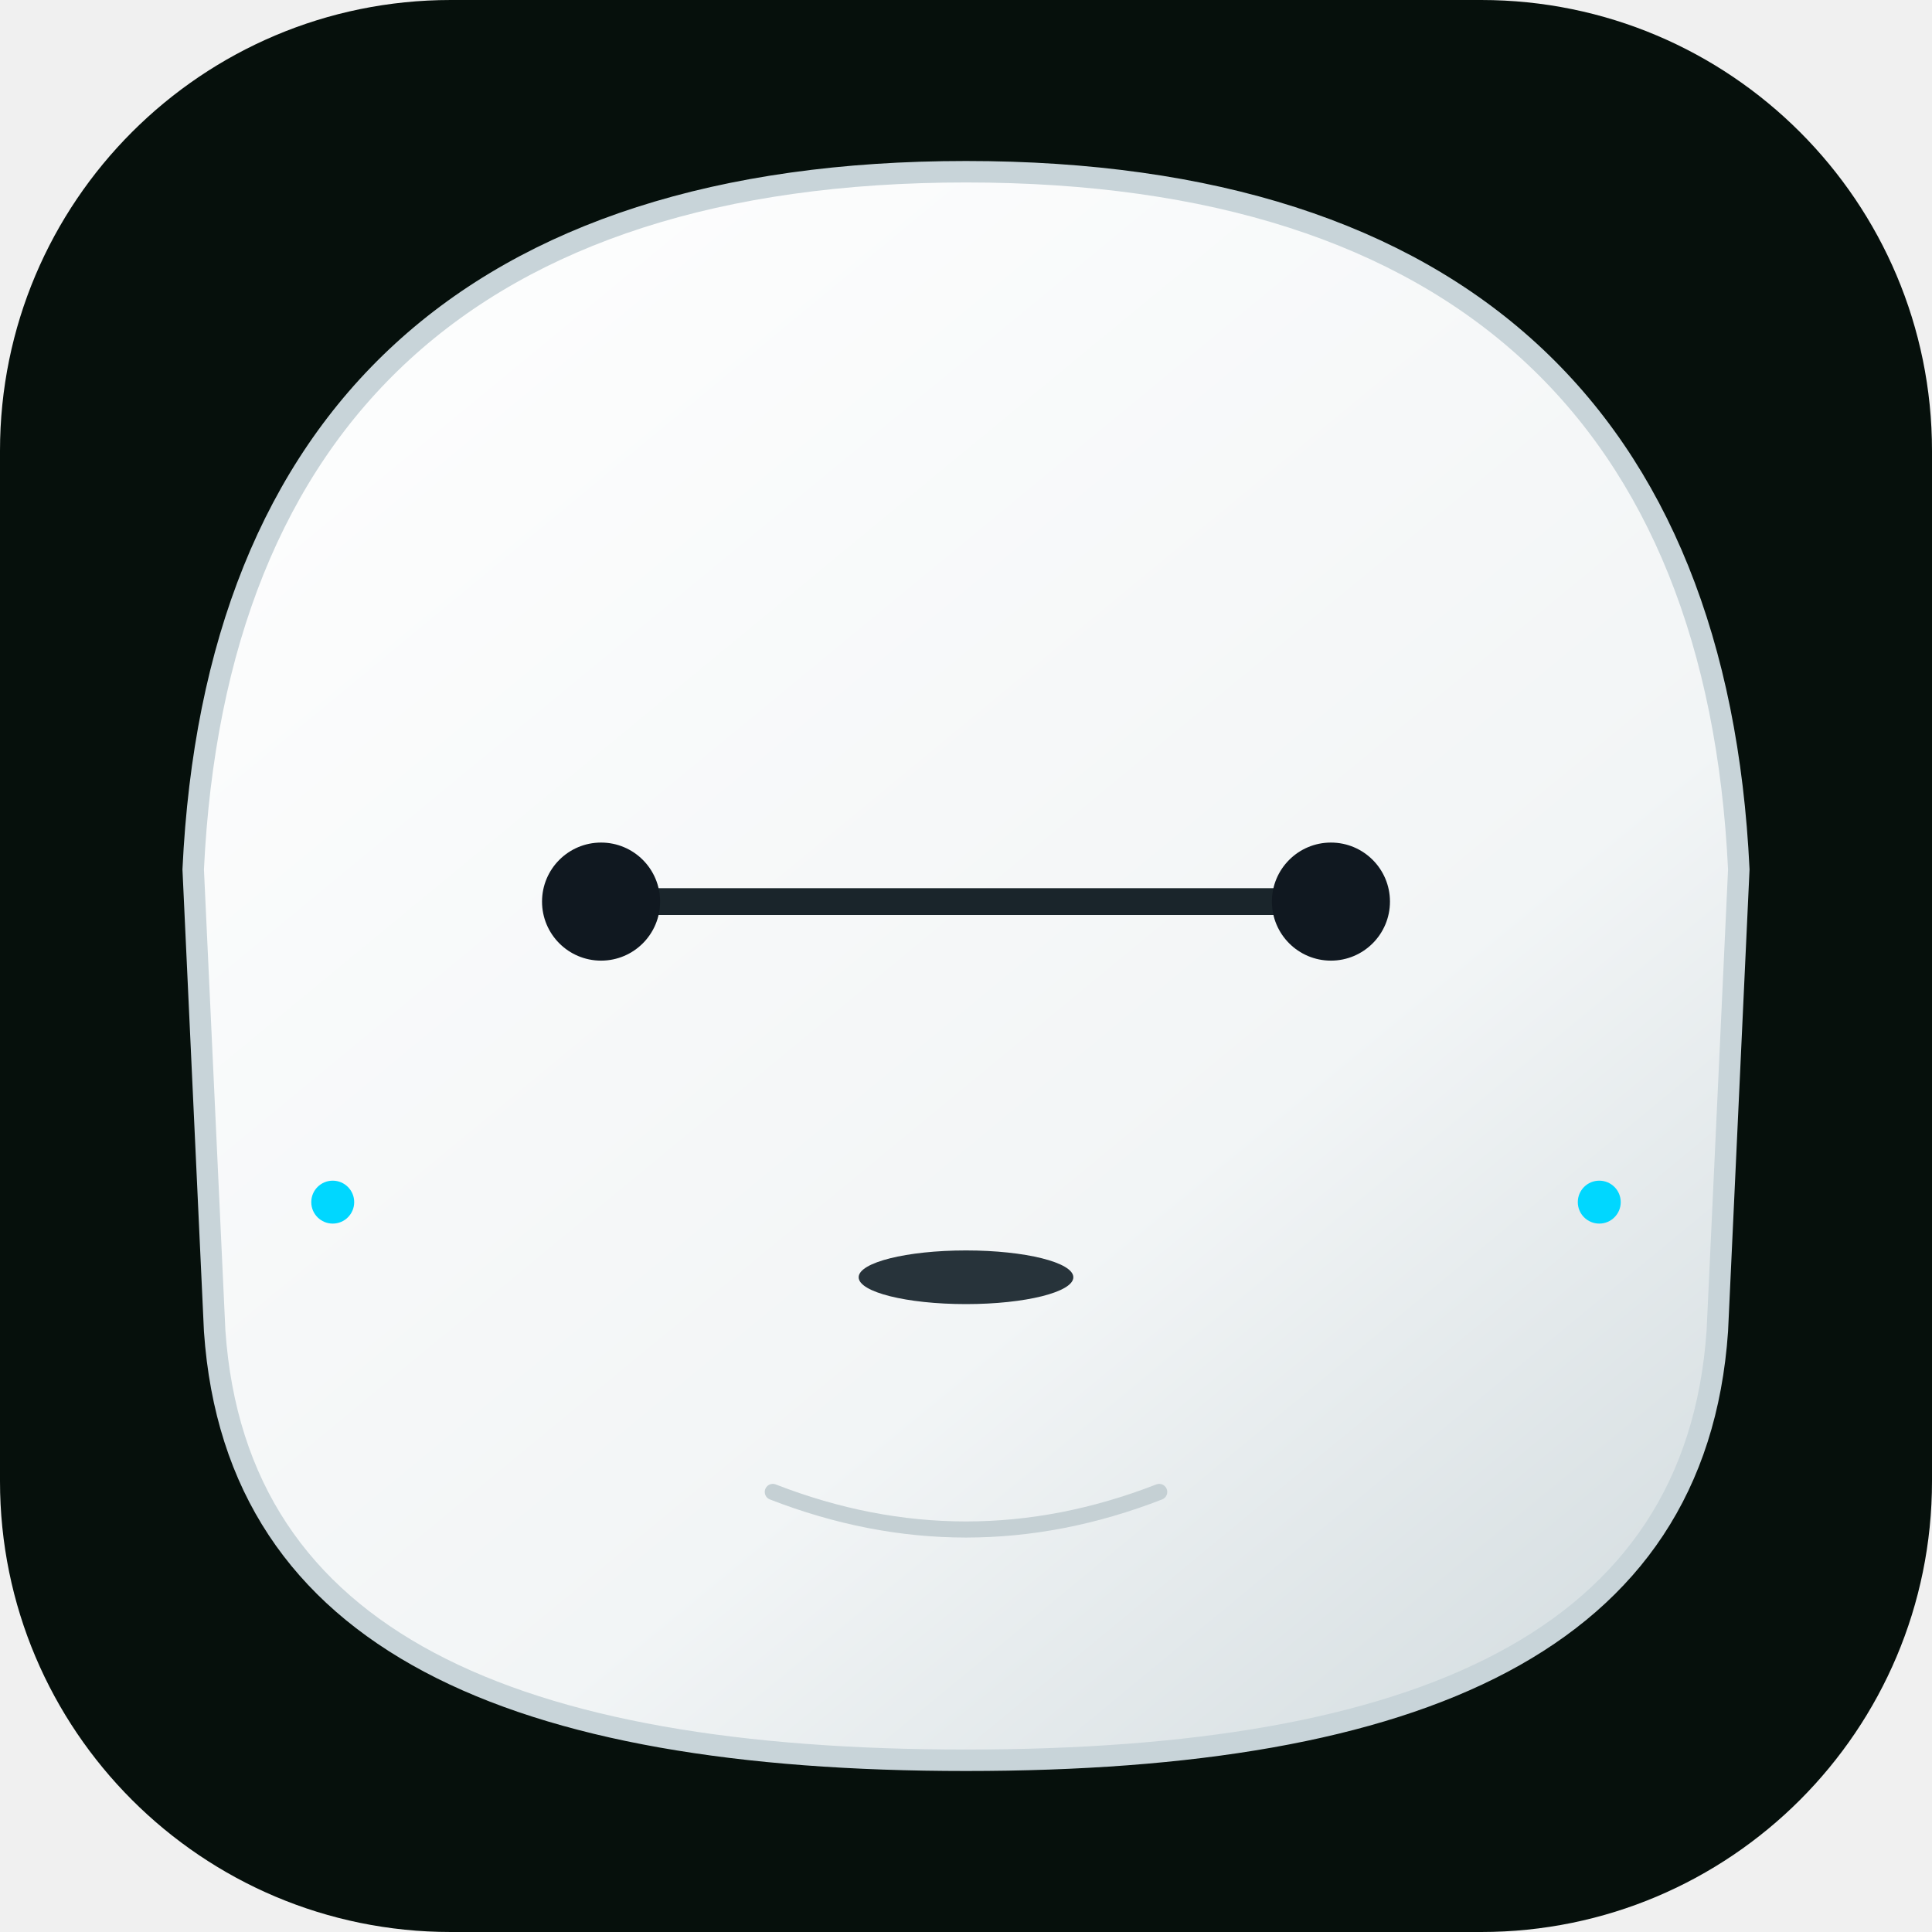
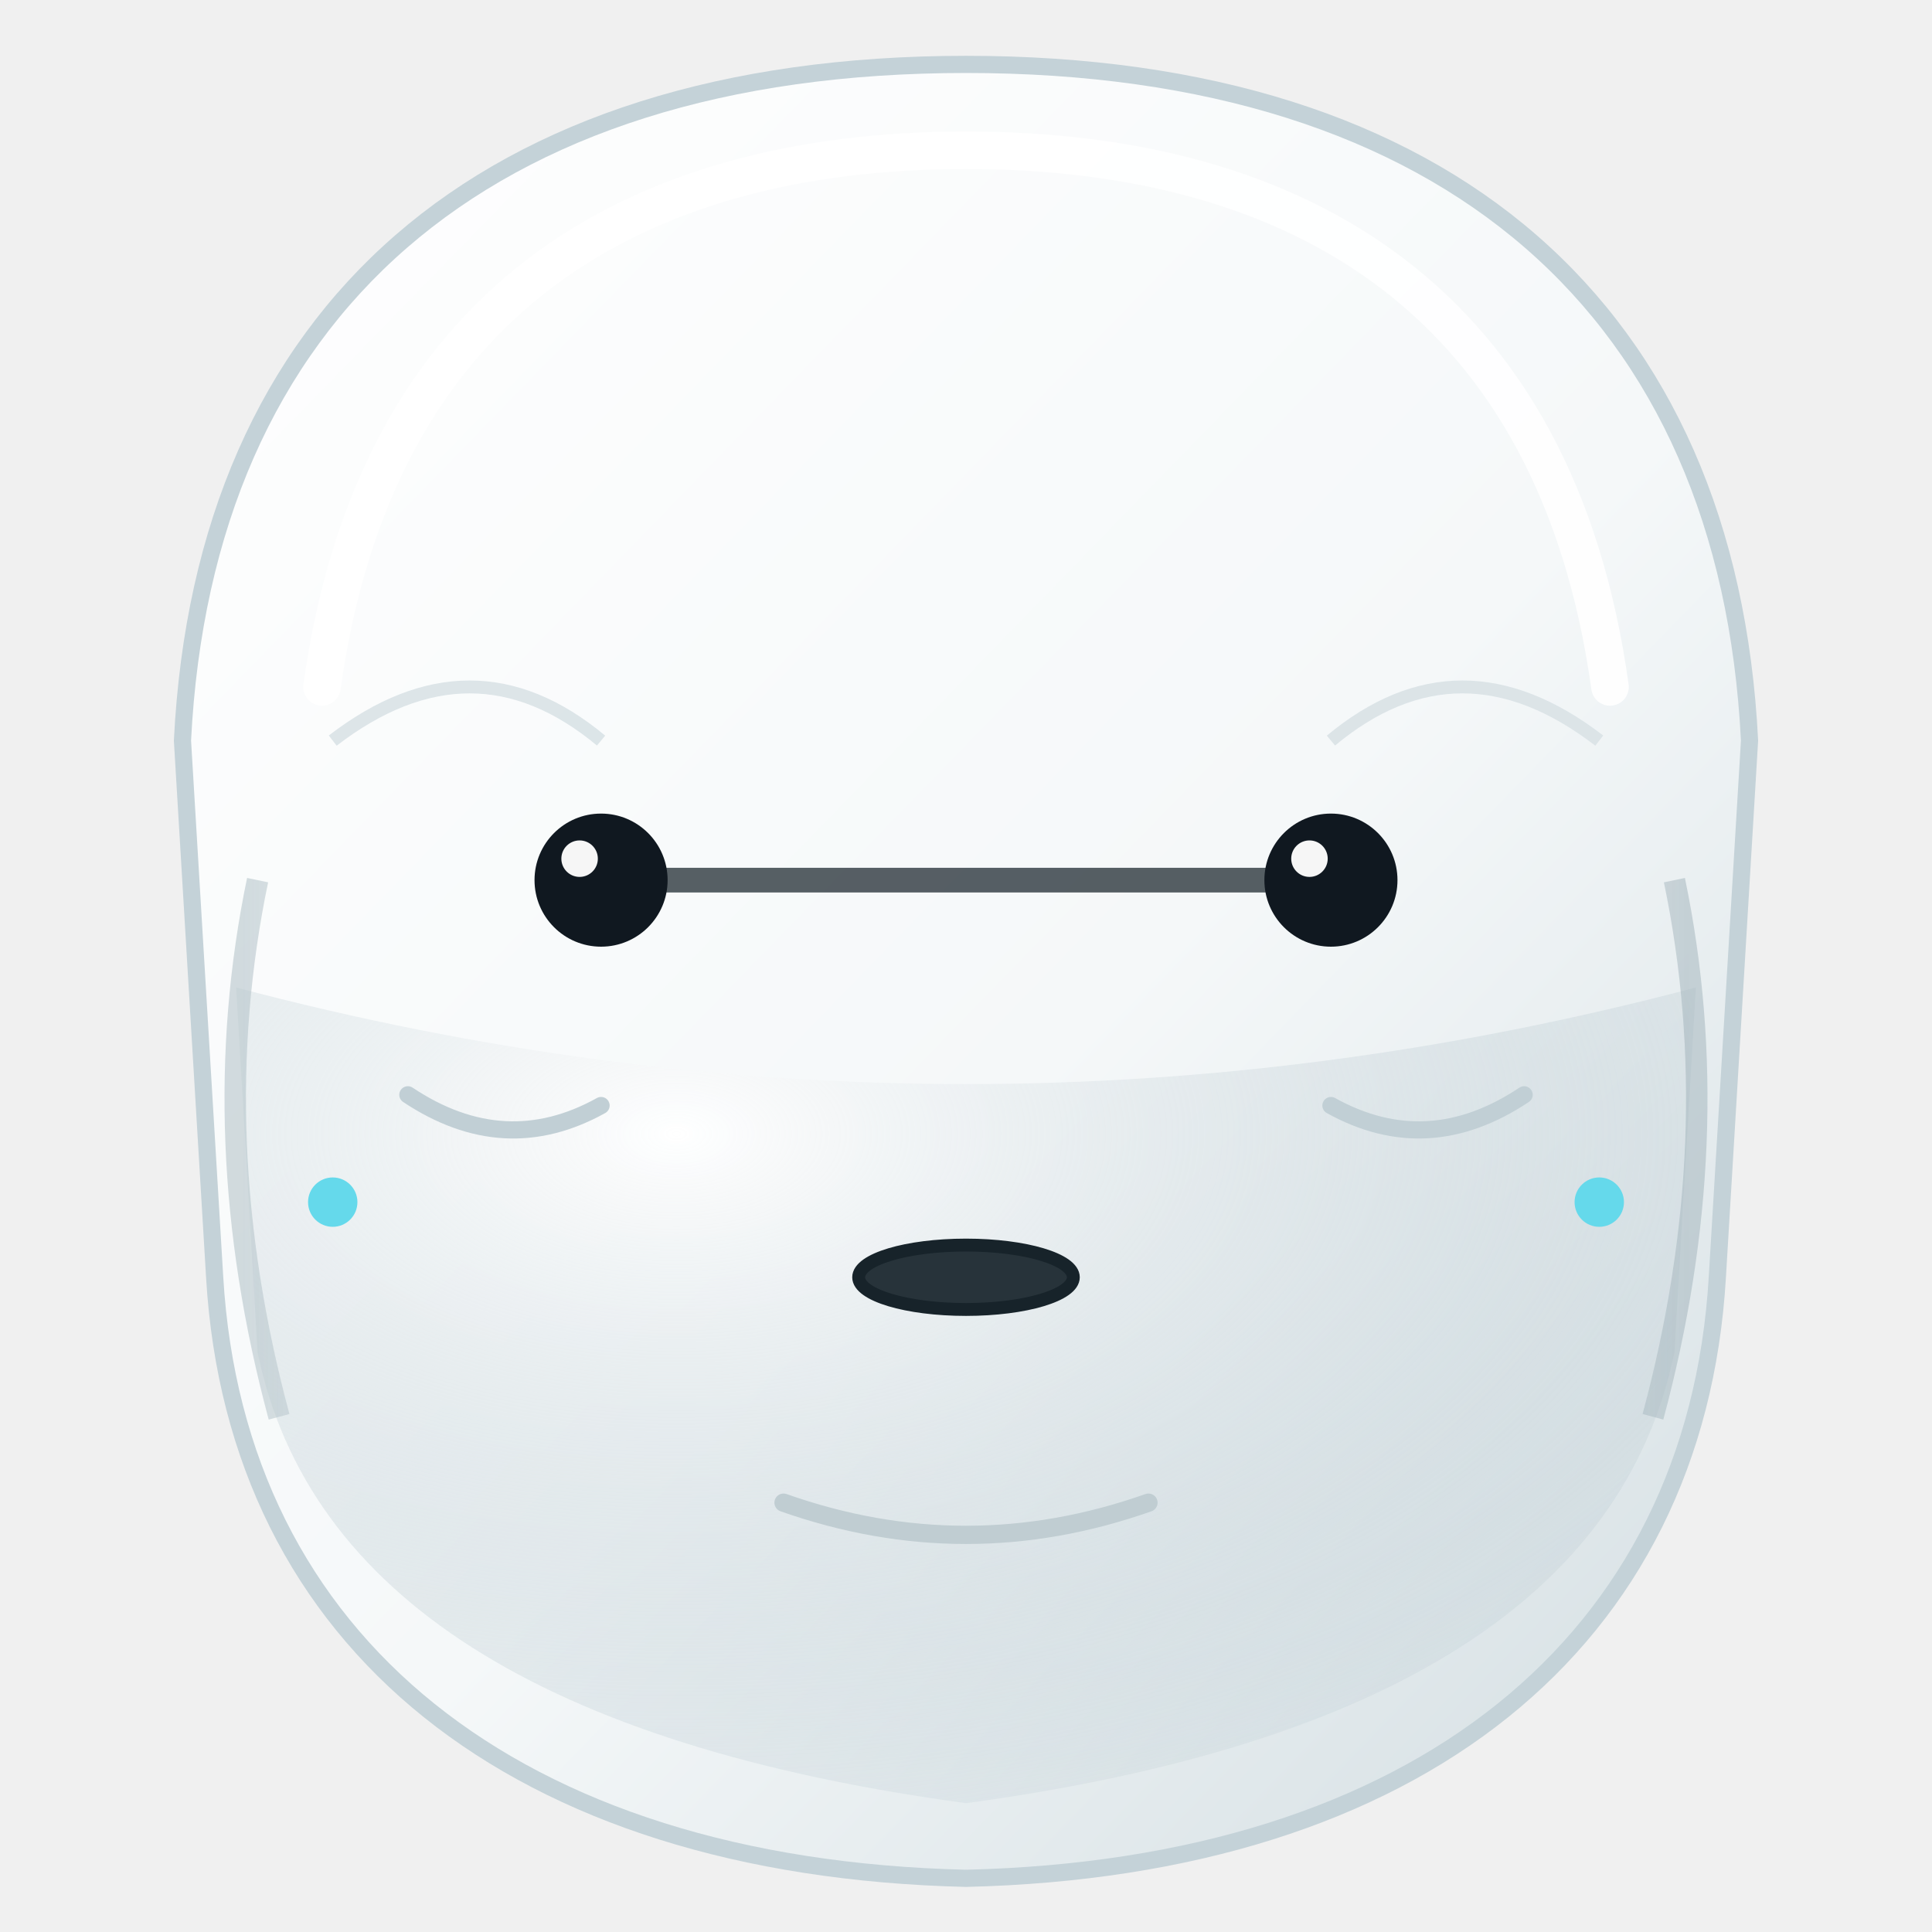
- <svg xmlns="http://www.w3.org/2000/svg" viewBox="0 0 180 180">
+ <svg xmlns="http://www.w3.org/2000/svg" viewBox="0 0 180 180" role="img" aria-labelledby="title desc">
  <defs>
-     <linearGradient id="s" x1="0" y1="0" x2=".8" y2="1">
+     <linearGradient id="shell" x1="0" y1="0" x2=".9" y2="1">
      <stop stop-color="#fff" />
-       <stop offset=".7" stop-color="#f2f5f6" />
-       <stop offset="1" stop-color="#d8e0e3" />
+       <stop offset=".58" stop-color="#f5f8f9" />
+       <stop offset="1" stop-color="#d6e0e4" />
+     </linearGradient>
+     <radialGradient id="shine" cx="30%" cy="18%" r="90%">
+       <stop stop-color="#fff" stop-opacity=".95" />
+       <stop offset="1" stop-color="#a7bbc4" stop-opacity=".12" />
+     </radialGradient>
+     <linearGradient id="side" x1="0" x2="1">
+       <stop stop-color="#b5c4ca" stop-opacity=".6" />
+       <stop offset=".5" stop-color="#fff" stop-opacity="0" />
+       <stop offset="1" stop-color="#9fb1b9" stop-opacity=".5" />
    </linearGradient>
  </defs>
-   <rect width="180" height="180" rx="42" fill="#06100c" />
-   <path d="M90 16C44 16 20 39 18 81l2 43c2 29 28 40 70 40s68-11 70-40l2-43c-2-42-26-65-72-65Z" fill="url(#s)" stroke="#c8d4d9" stroke-width="2" />
-   <line x1="56" y1="84" x2="124" y2="84" stroke="#1a252b" stroke-width="2.5" stroke-linecap="round" />
-   <circle cx="56" cy="84" r="5.5" fill="#101820" />
-   <circle cx="124" cy="84" r="5.5" fill="#101820" />
-   <ellipse cx="90" cy="119" rx="10" ry="2.5" fill="#27333a" />
-   <path d="M72 139q18 7 36 0" fill="none" stroke="#c5d0d4" stroke-width="1.5" stroke-linecap="round" />
-   <circle cx="31" cy="112" r="2" fill="#00d7ff" />
-   <circle cx="149" cy="112" r="2" fill="#00d7ff" />
+   <path d="M90 6C45 6 19 29 17 69L20 119C22 153 48 174 90 175C132 174 158 153 160 119L163 69C161 29 135 6 90 6Z" fill="url(#shell)" stroke="#c4d2d8" stroke-width="1.6" />
+   <path d="M30 64C35 28 59 14 90 14S145 28 150 64" fill="none" stroke="#fff" stroke-width="3.5" stroke-linecap="round" opacity=".9" />
+   <path d="M22 92Q90 110 158 92L156 126Q149 160 90 168Q31 160 24 126Z" fill="url(#shine)" />
+   <path d="M31 69Q44 59 56 69M124 69Q136 59 149 69" fill="none" stroke="#d9e2e6" stroke-width="1.2" opacity=".9" />
+   <path d="M56 82H124" stroke="#17232a" stroke-width="2.3" stroke-linecap="round" opacity=".72" />
+   <g fill="#101820">
+     <circle cx="56" cy="82" r="6.2" />
+     <circle cx="124" cy="82" r="6.2" />
+   </g>
+   <g fill="#fff" opacity=".96">
+     <circle cx="54" cy="80" r="1.7" />
+     <circle cx="122" cy="80" r="1.7" />
+   </g>
+   <path d="M38 102Q47 108 56 103M124 103Q133 108 142 102" fill="none" stroke="#c1cfd5" stroke-width="1.6" stroke-linecap="round" />
+   <ellipse cx="90" cy="119" rx="10" ry="3" fill="#27333a" stroke="#17232a" stroke-width="1.2" />
+   <path d="M73 140Q90 146 107 140" fill="none" stroke="#c0cdd2" stroke-width="1.7" stroke-linecap="round" />
+   <path d="M24 82Q19 106 26 132M156 82Q161 106 154 132" fill="none" stroke="url(#side)" stroke-width="2" />
+   <circle cx="31" cy="112" r="2.3" fill="#65d9eb" />
+   <circle cx="149" cy="112" r="2.3" fill="#65d9eb" />
</svg>
